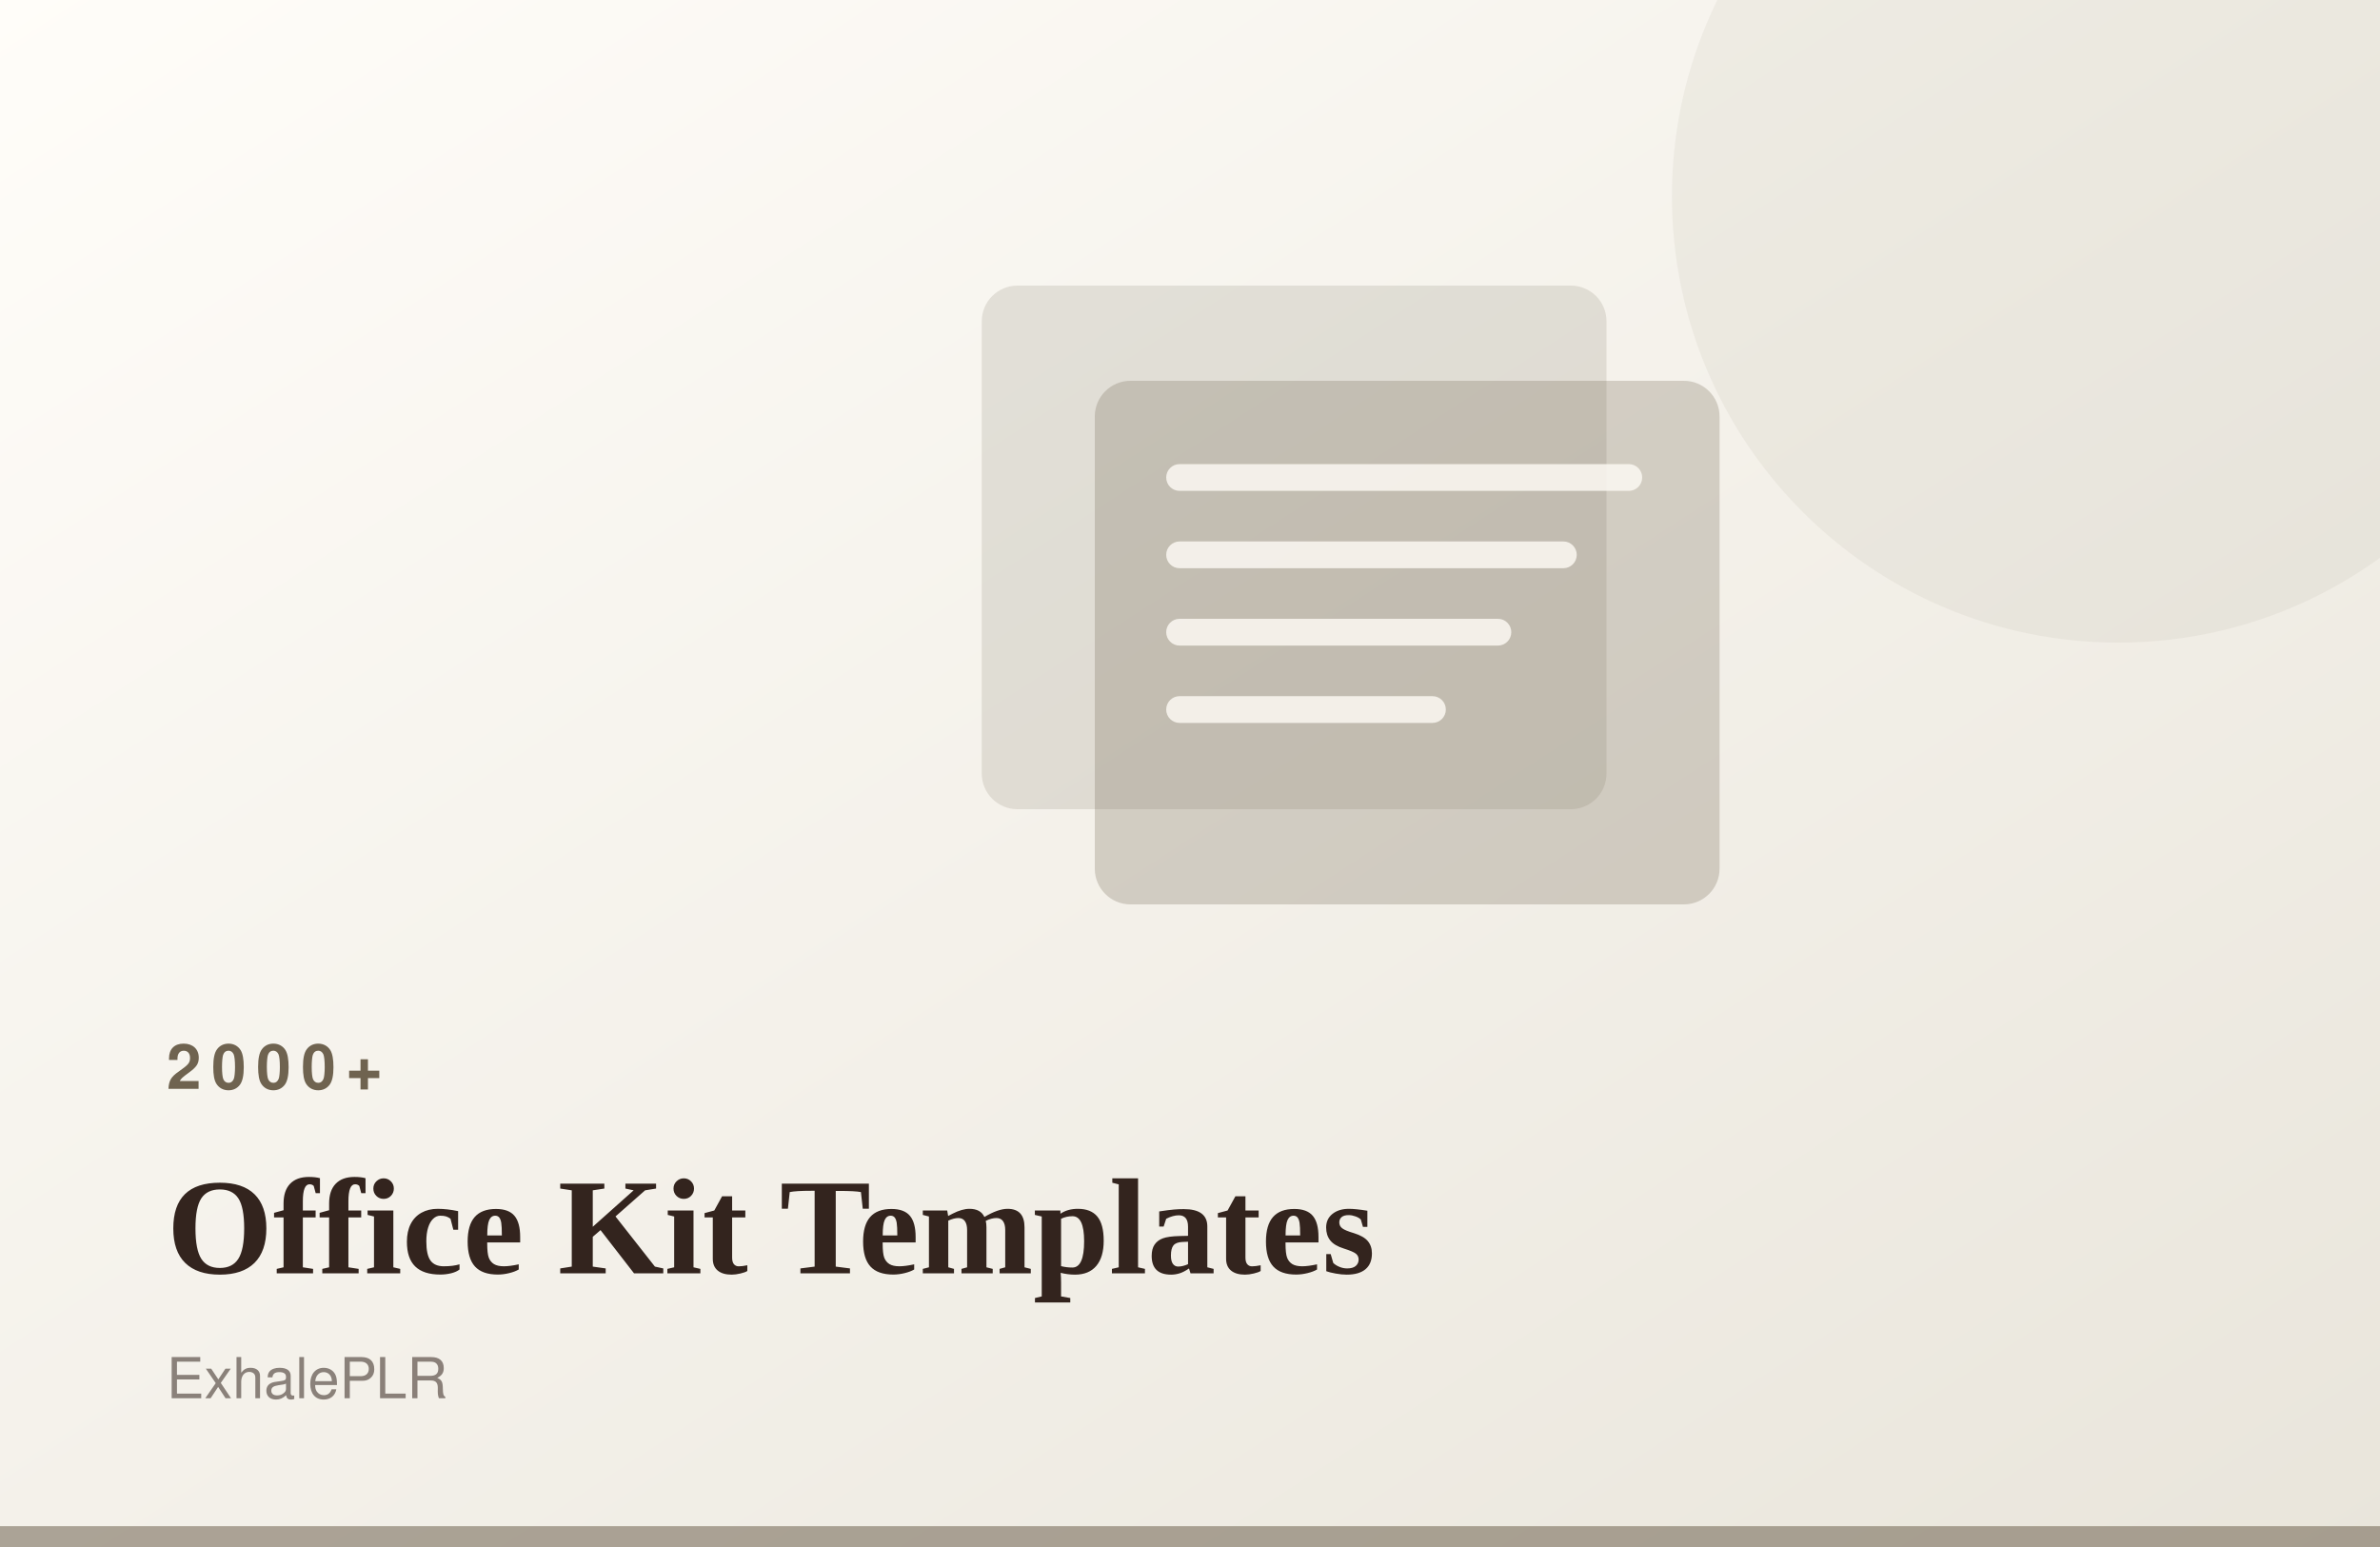
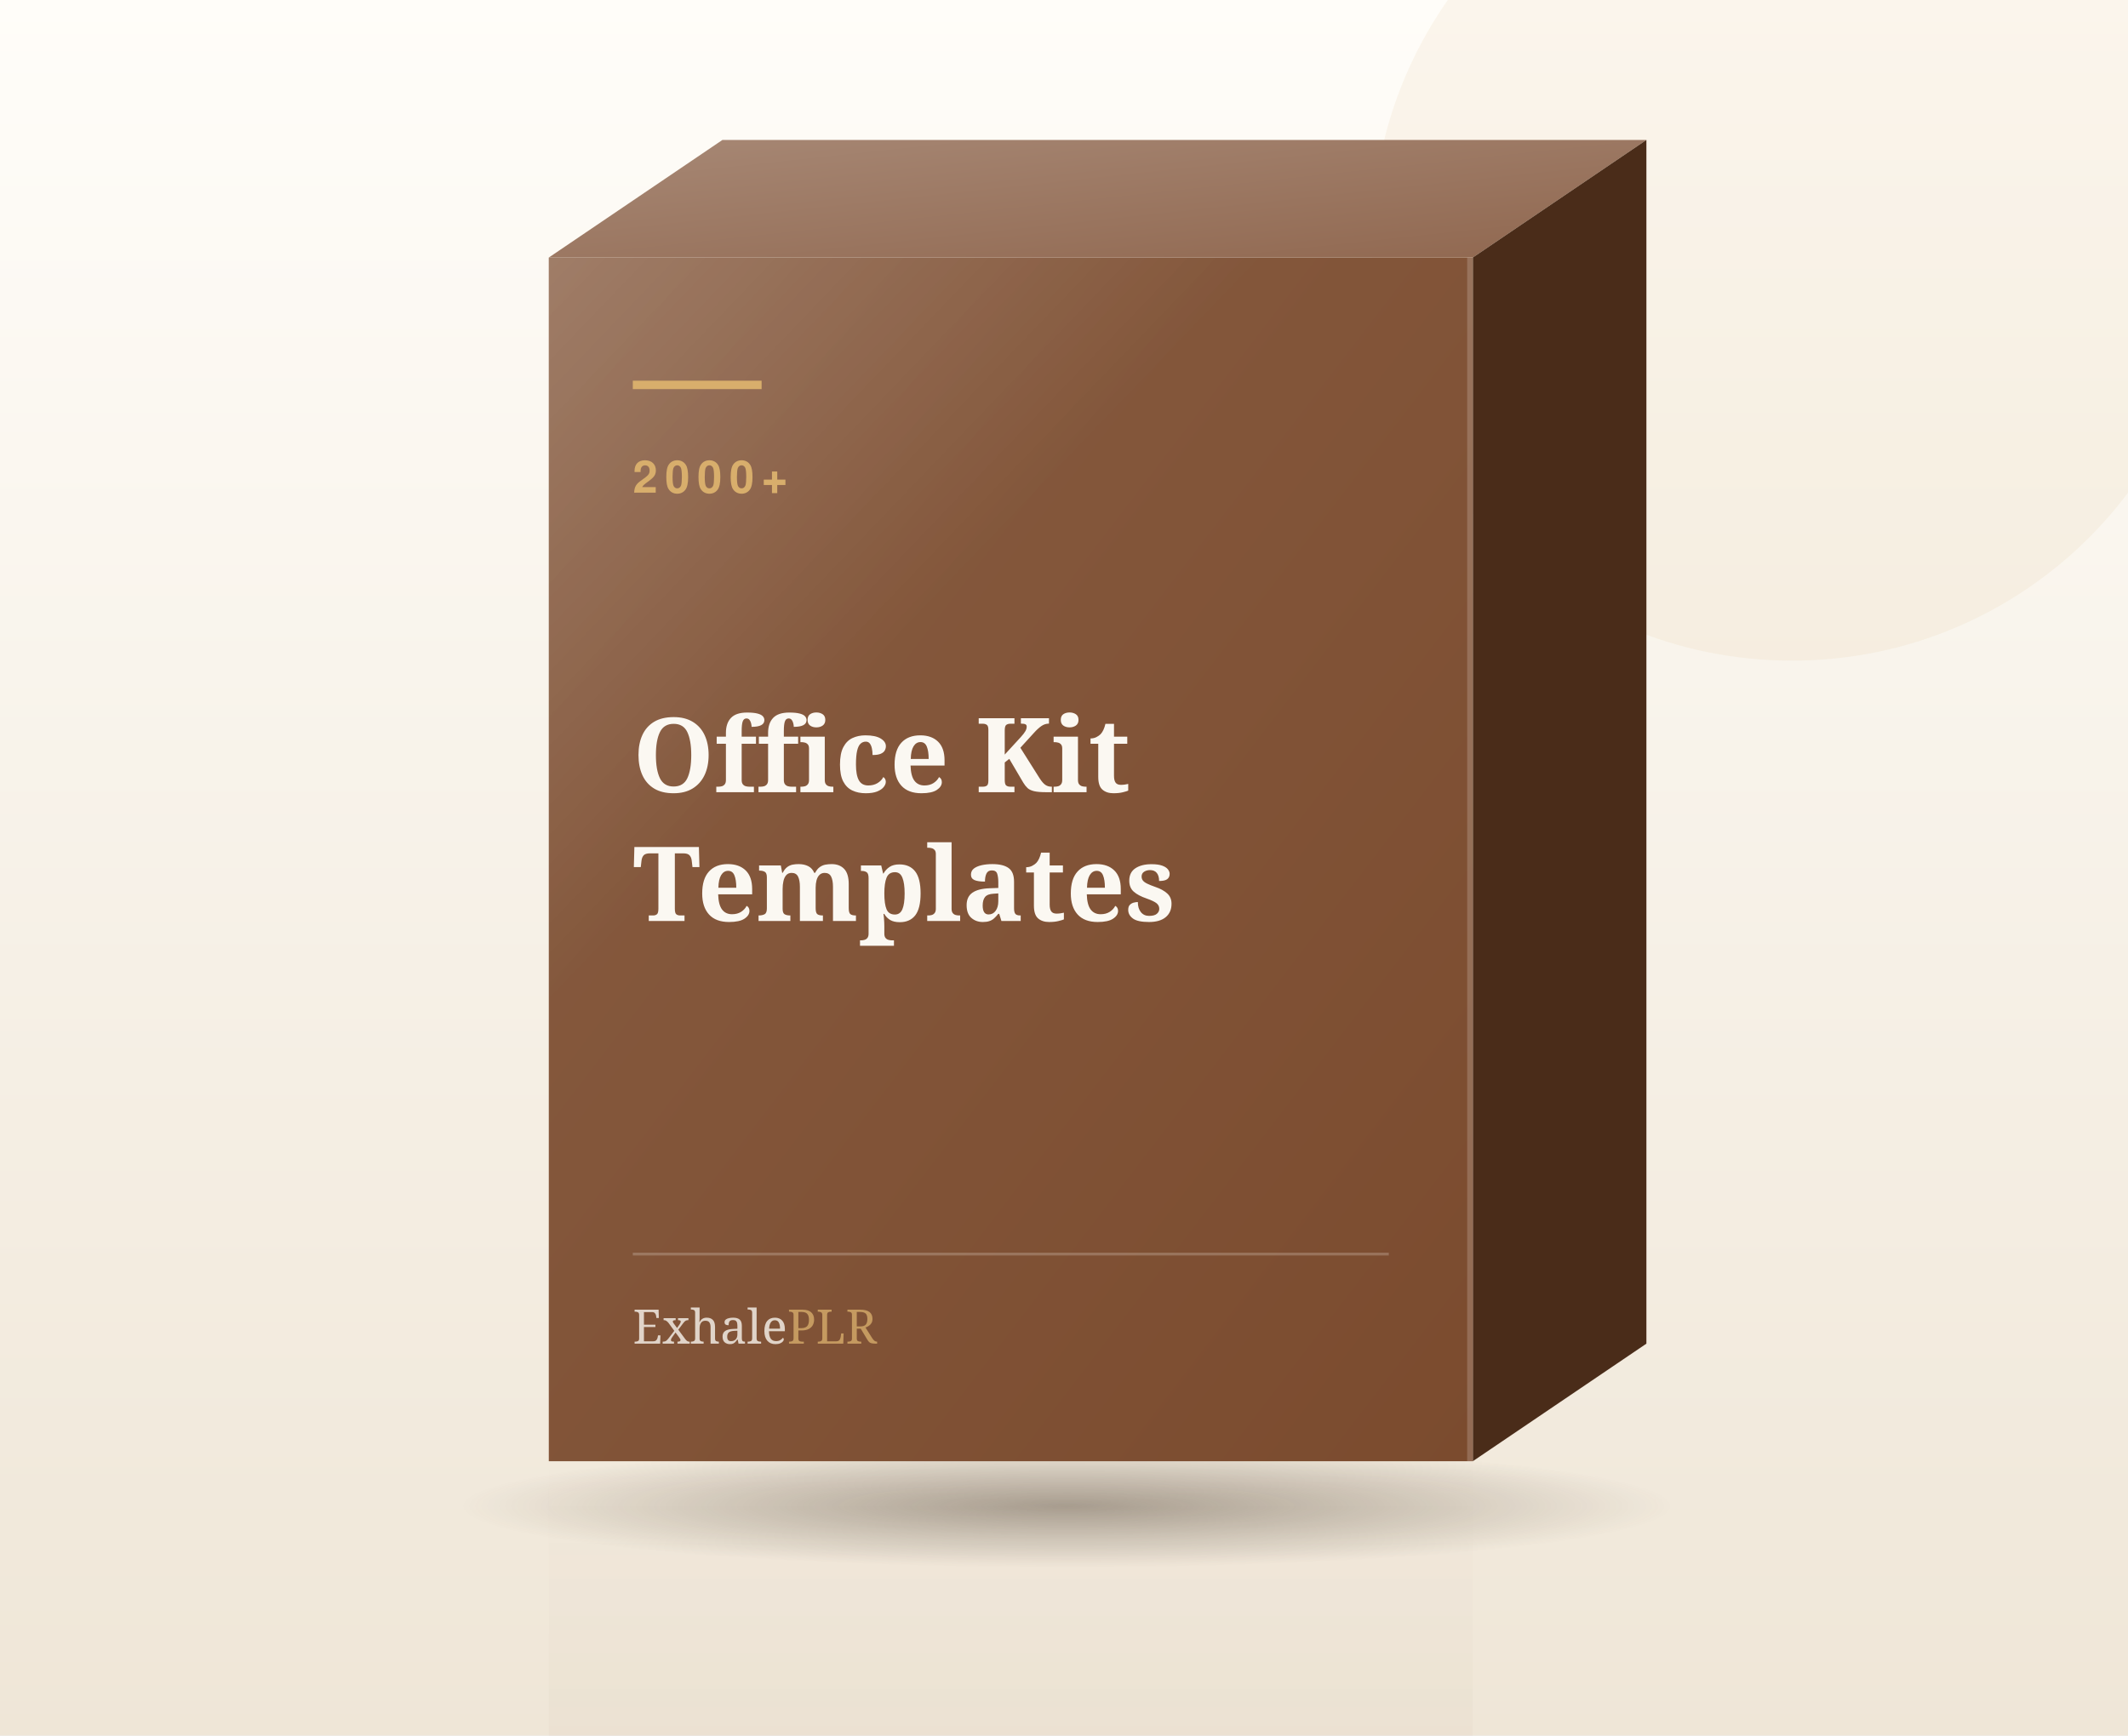
- <svg xmlns="http://www.w3.org/2000/svg" viewBox="0 0 800 520" width="800" height="520" role="img" aria-label="2000+ Office Kit Templates">
+ <svg xmlns="http://www.w3.org/2000/svg" viewBox="0 0 760 620" width="760" height="620" role="img" aria-label="Office Kit Templates">
  <defs>
-     <linearGradient id="g" x1="0" y1="0" x2="1" y2="1">
+     <linearGradient id="bg" x1="0" y1="0" x2="0" y2="1">
      <stop offset="0" stop-color="#fffdf9" />
-       <stop offset="1" stop-color="#e9e5db" />
+       <stop offset="1" stop-color="#efe6d7" />
    </linearGradient>
+     <linearGradient id="f" x1="0" y1="0" x2="1" y2="1">
+       <stop offset="0" stop-color="#885d42" />
+       <stop offset="1" stop-color="#7b4b2e" />
+     </linearGradient>
+     <linearGradient id="s" x1="0" y1="0" x2="1" y2="0">
+       <stop offset="0" stop-color="#4a2c19" />
+       <stop offset="1" stop-color="#4a2c19" />
+     </linearGradient>
+     <linearGradient id="t" x1="0" y1="0" x2="1" y2="1">
+       <stop offset="0" stop-color="#a78875" />
+       <stop offset="1" stop-color="#90674f" />
+     </linearGradient>
+     <linearGradient id="gloss" x1="0" y1="0" x2=".8" y2="1">
+       <stop offset="0" stop-color="#fff" stop-opacity=".20" />
+       <stop offset=".38" stop-color="#fff" stop-opacity="0" />
+     </linearGradient>
+     <linearGradient id="refl" x1="0" y1="0" x2="0" y2="1">
+       <stop offset="0" stop-color="#7b4b2e" stop-opacity=".26" />
+       <stop offset="1" stop-color="#7b4b2e" stop-opacity="0" />
+     </linearGradient>
+     <radialGradient id="sh">
+       <stop offset="0" stop-color="#3a2a1c" stop-opacity=".40" />
+       <stop offset="1" stop-color="#3a2a1c" stop-opacity="0" />
+     </radialGradient>
  </defs>
-   <rect width="800" height="520" fill="url(#g)" />
-   <circle cx="712" cy="66" r="150" fill="#6f6350" opacity=".07" />
-   <rect x="330" y="96" width="210" height="176" rx="12" fill="#6f6350" opacity=".16" />
-   <rect x="368" y="128" width="210" height="176" rx="12" fill="#6f6350" opacity=".26" />
-   <rect x="392" y="156" width="160" height="9" rx="4.5" fill="#fbf8f2" opacity=".85" />
-   <rect x="392" y="182" width="138" height="9" rx="4.5" fill="#fbf8f2" opacity=".85" />
-   <rect x="392" y="208" width="116" height="9" rx="4.5" fill="#fbf8f2" opacity=".85" />
-   <rect x="392" y="234" width="94" height="9" rx="4.5" fill="#fbf8f2" opacity=".85" />
-   <text x="56" y="366" font-size="21" fill="#6f6350" letter-spacing="3.4" font-family="Helvetica,Arial,sans-serif" font-weight="700">2000+</text>
-   <text x="56" y="428" font-size="46" fill="#33241e" font-family="Georgia,'Times New Roman',serif" font-weight="700">Office Kit Templates</text>
-   <text x="56" y="470" font-size="19" fill="#33241e" opacity=".55" font-family="Helvetica,Arial,sans-serif">ExhalePLR</text>
-   <rect x="0" y="513" width="800" height="7" fill="#6f6350" opacity=".55" />
+   <rect width="760" height="620" fill="url(#bg)" />
+   <circle cx="640" cy="86" r="150" fill="#d8ae6c" opacity=".10" />
+   <g transform="translate(0,1044) scale(1,-1)" opacity=".5">
+     <rect x="196" y="92" width="330" height="430" fill="url(#refl)" />
+   </g>
+   <ellipse cx="381.0" cy="538" rx="218" ry="22" fill="url(#sh)" />
+   <path d="M196 92 L258 50 L588 50 L526 92 Z" fill="url(#t)" />
+   <path d="M526 92 L588 50 L588 480 L526 522 Z" fill="url(#s)" />
+   <rect x="196" y="92" width="330" height="430" fill="url(#f)" />
+   <rect x="196" y="92" width="330" height="430" fill="url(#gloss)" />
+   <rect x="524" y="92" width="2" height="430" fill="#fff" opacity=".18" />
+   <rect x="226" y="136" width="46" height="3" fill="#d8ae6c" />
+   <text x="226" y="176" font-size="16" fill="#d8ae6c" font-family="Helvetica,Arial,sans-serif" font-weight="700" letter-spacing="2.6">2000+</text>
+   <text x="226" y="283" font-size="37" fill="#fbf8f2" font-family="Georgia,serif" font-weight="700">Office Kit</text>
+   <text x="226" y="329" font-size="37" fill="#fbf8f2" font-family="Georgia,serif" font-weight="700">Templates</text>
+   <line x1="226" y1="448" x2="496" y2="448" stroke="#fbf8f2" stroke-opacity=".22" />
+   <text x="226" y="480" font-size="17" fill="#fbf8f2" opacity=".78" font-family="Georgia,serif">Exhale<tspan fill="#d8ae6c">PLR</tspan>
+   </text>
</svg>
